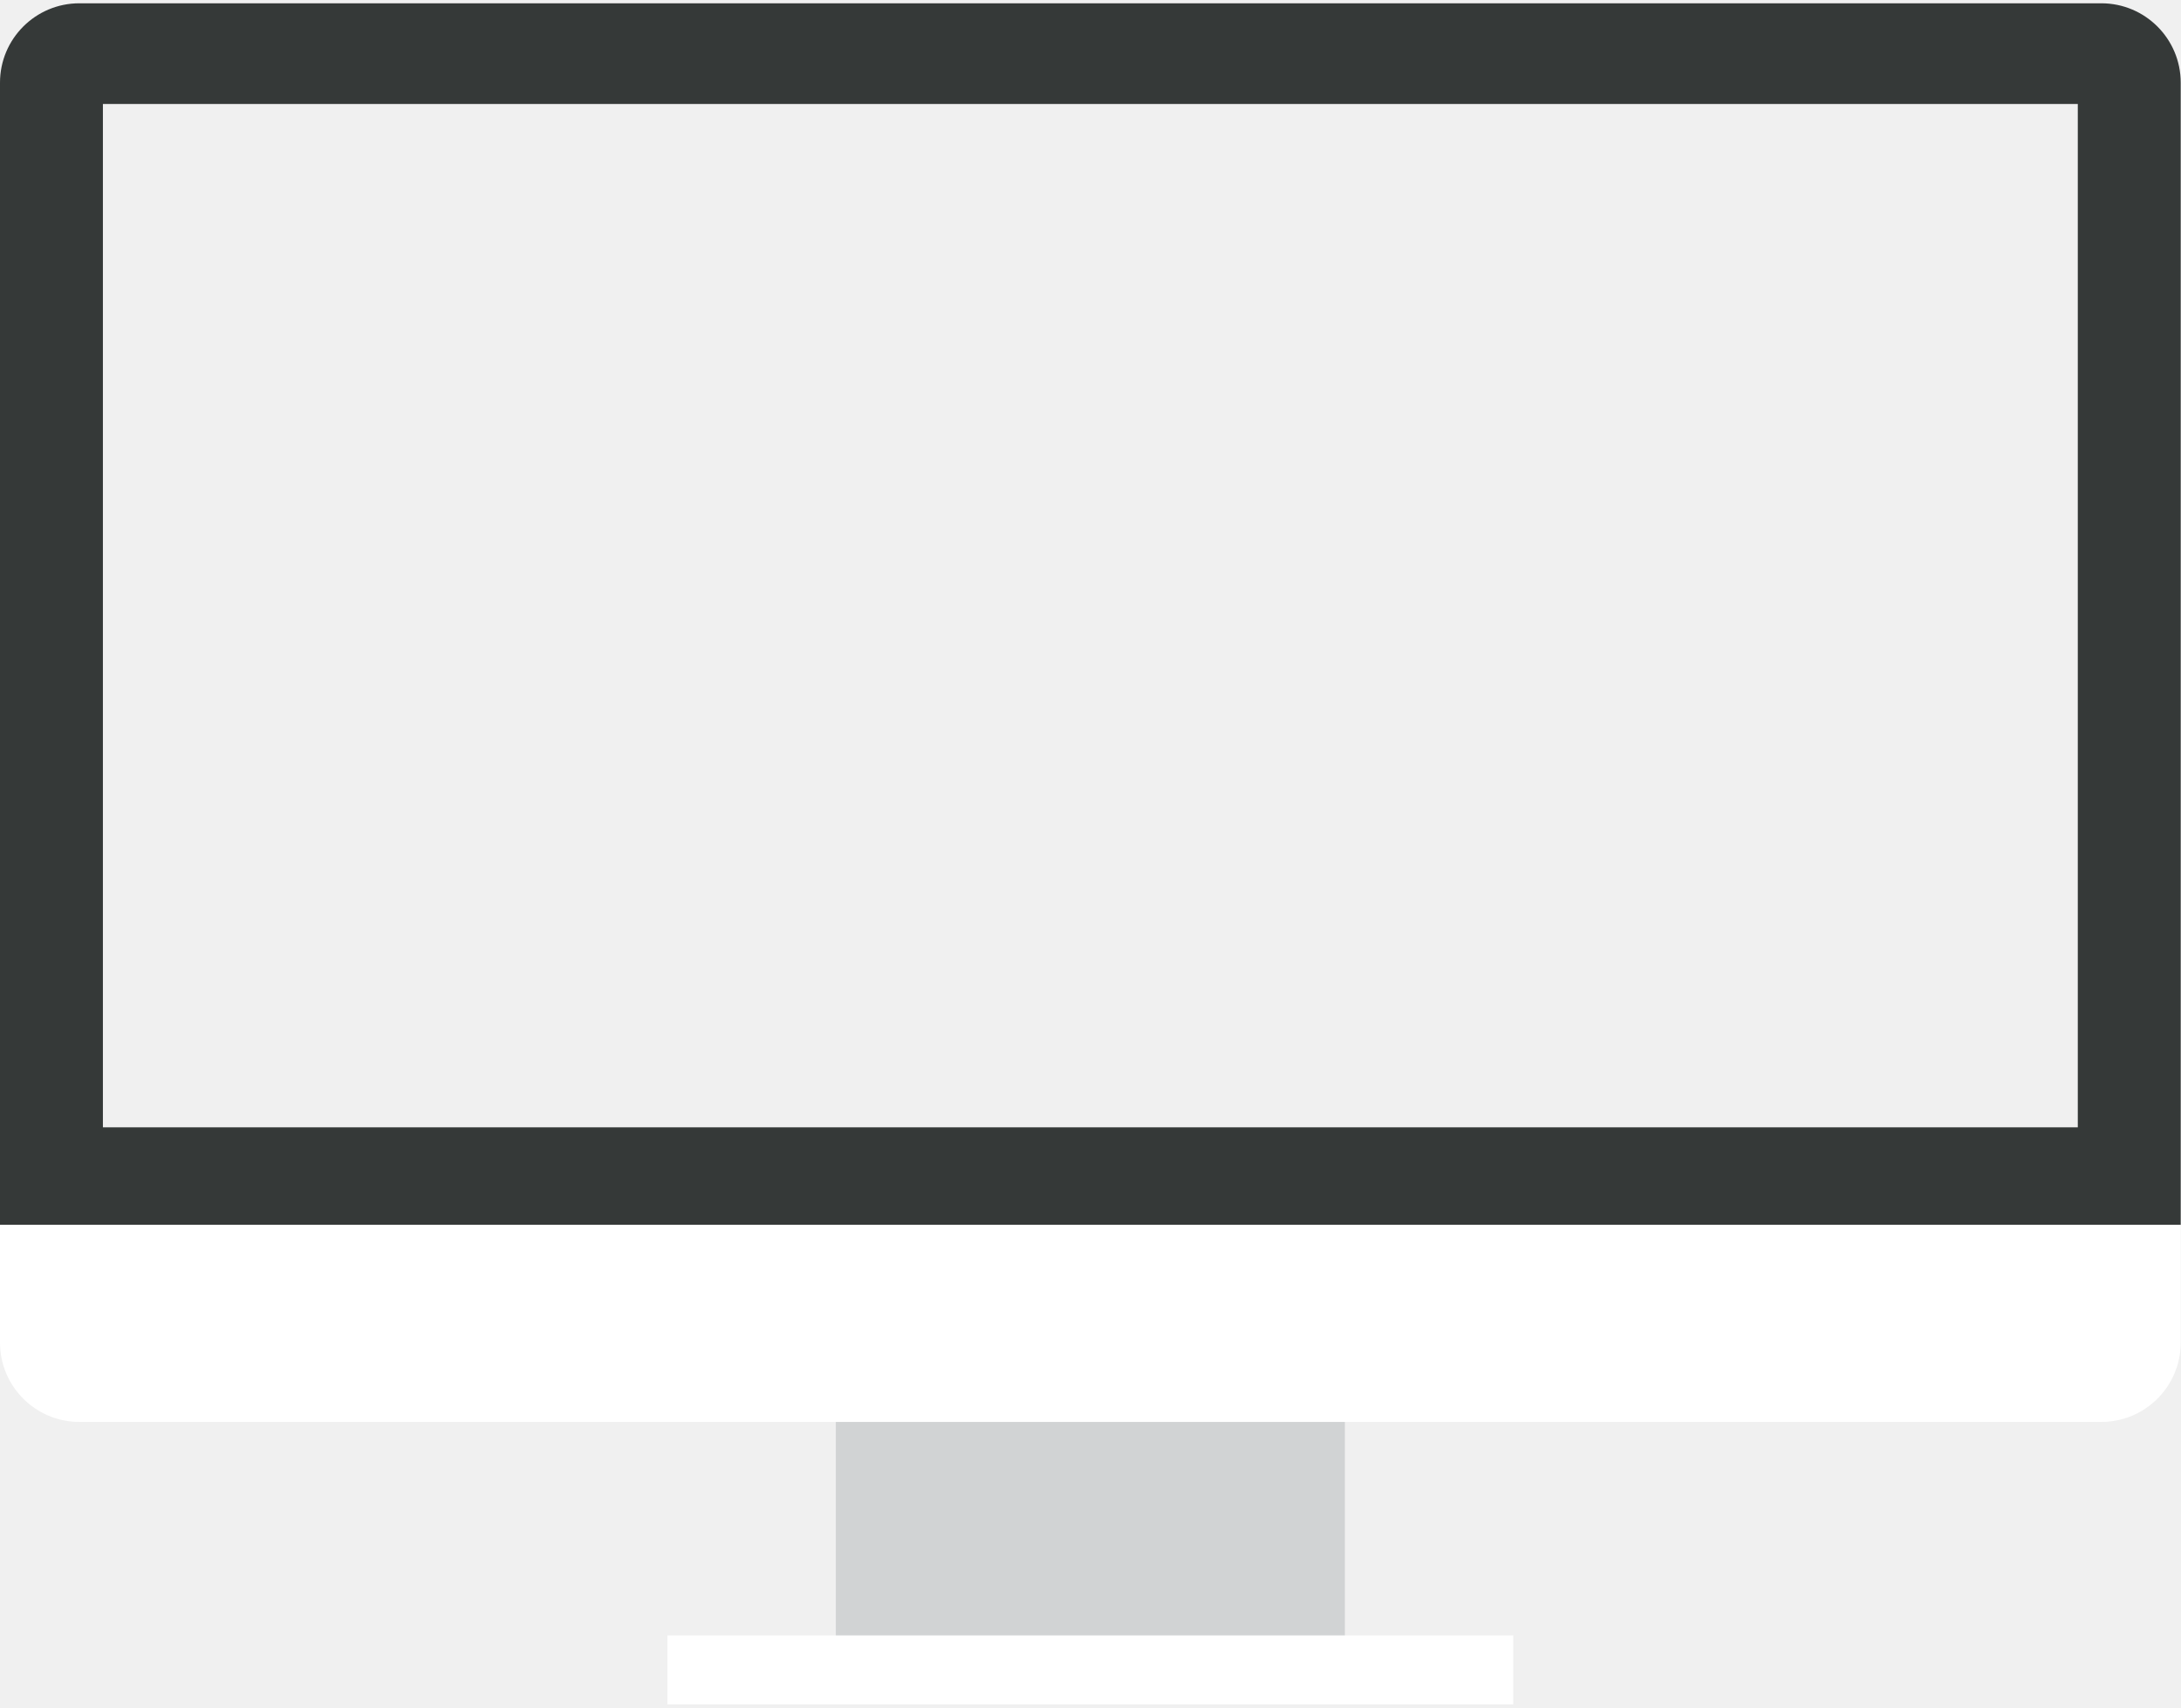
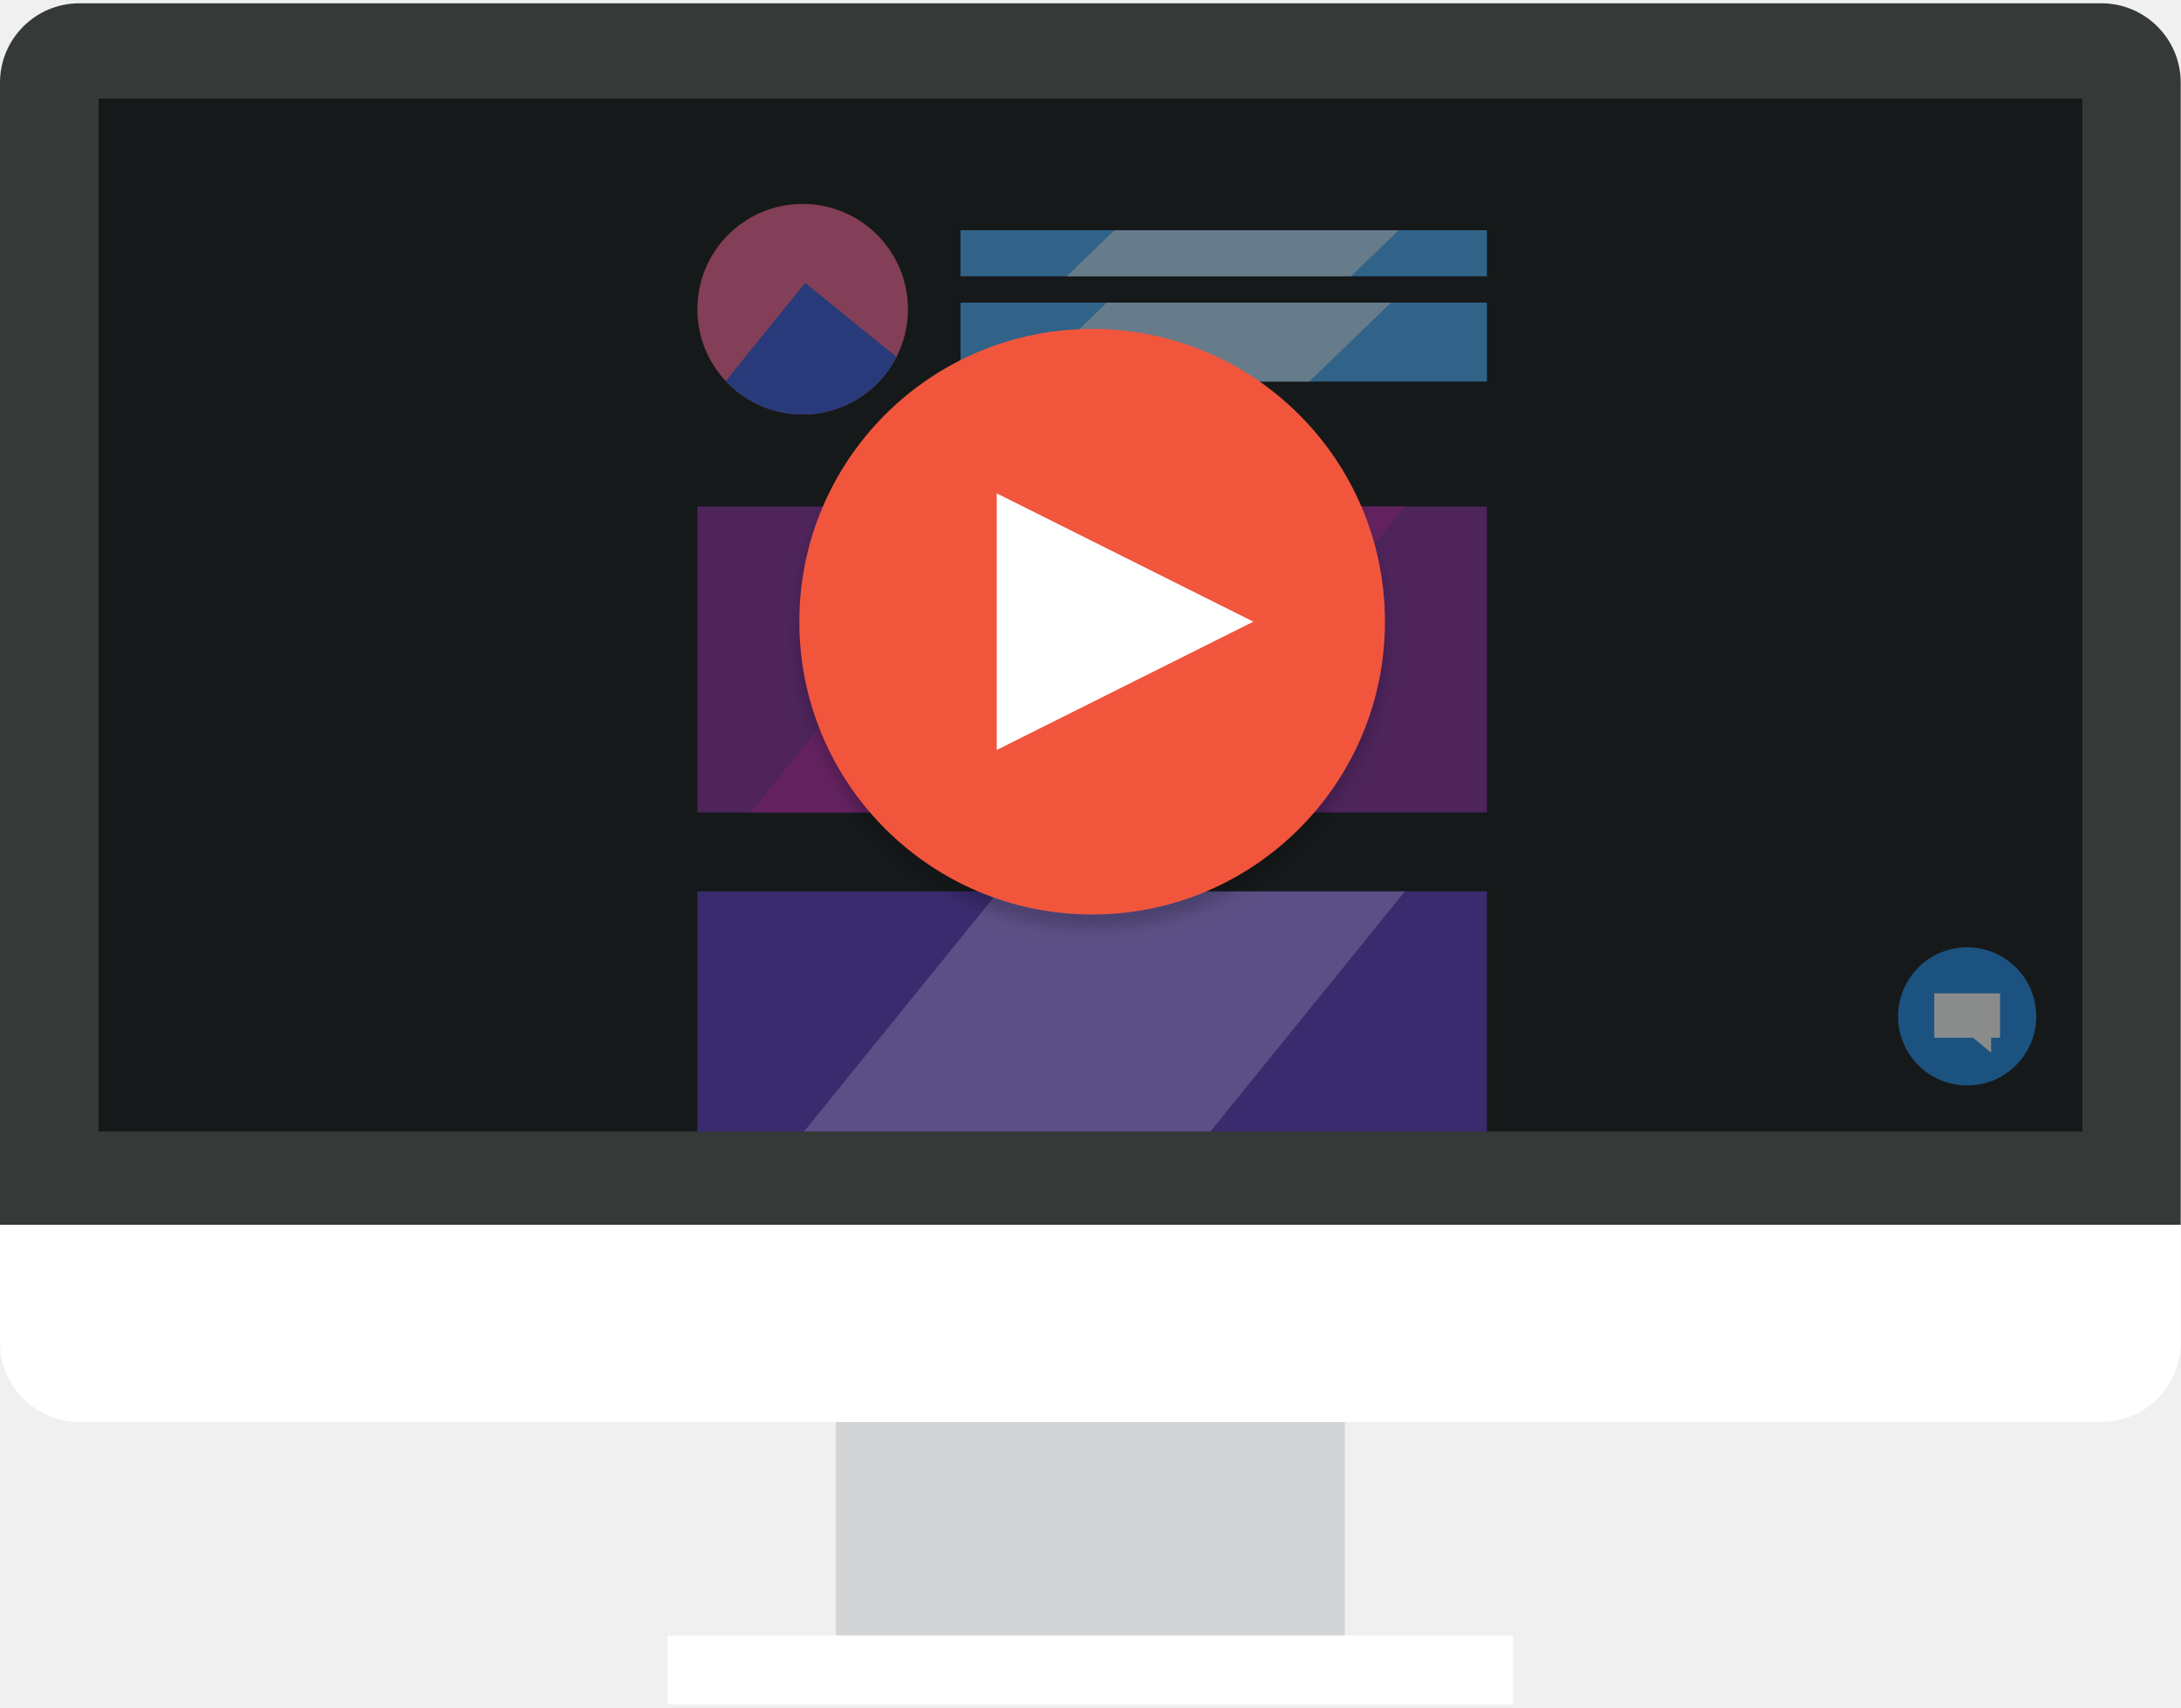
- <svg xmlns="http://www.w3.org/2000/svg" width="663px" height="519px" viewBox="0 0 663 519" version="1.1">
-   <defs />
-   <g id="Page-1" stroke="none" stroke-width="1" fill="none" fill-rule="evenodd">
-     <g id="monitor">
-       <g id="Page-1">
-         <polygon id="Fill-1" fill="#D1D3D4" points="254.082 508.167 408.828 508.167 408.828 424.306 254.082 424.306" />
-         <polygon id="Fill-2" fill="#FFFFFF" points="202.89 518.15 460.022 518.15 460.022 497.185 202.89 497.185" />
-         <g id="Group-6" transform="translate(0, 0.15)">
-           <path d="M31.282,342.58 L631.628,342.58 L631.628,31.467 L31.282,31.467 L31.282,342.58 Z M662.912,24.982 C662.912,11.654 652.105,0.85 638.777,0.85 L24.134,0.85 C10.807,0.85 0,11.654 0,24.982 L0,372.242 L662.912,372.242 L662.912,24.982 Z" id="Fill-3" fill="#353938" />
-           <path d="M0,372.242 L0,408.006 C0,421.334 10.807,432.14 24.134,432.14 L638.777,432.14 C652.105,432.14 662.912,421.334 662.912,408.006 L662.912,372.242 L0,372.242 Z" id="Fill-5" fill="#FFFFFF" />
+ <svg xmlns="http://www.w3.org/2000/svg" xmlns:xlink="http://www.w3.org/1999/xlink" width="663px" height="519px" viewBox="0 0 663 519" version="1.1">
+   <defs>
+     <rect id="path-1" x="0" y="0" width="603" height="314" />
+     <rect id="path-3" x="0" y="0" width="240" height="93" />
+     <rect id="path-5" x="0" y="0" width="160" height="24" />
+     <rect id="path-7" x="0" y="0" width="160" height="14" />
+     <circle id="path-9" cx="32" cy="32" r="32" />
+     <rect id="path-11" x="0" y="0" width="240" height="93" />
+     <filter x="-4.5%" y="-2.2%" width="109.0%" height="109.0%" filterUnits="objectBoundingBox" id="filter-13">
+       <feOffset dx="0" dy="4" in="SourceAlpha" result="shadowOffsetOuter1" />
+       <feGaussianBlur stdDeviation="2" in="shadowOffsetOuter1" result="shadowBlurOuter1" />
+       <feColorMatrix values="0 0 0 0 0   0 0 0 0 0   0 0 0 0 0  0 0 0 0.18 0" type="matrix" in="shadowBlurOuter1" result="shadowMatrixOuter1" />
+       <feMerge>
+         <feMergeNode in="shadowMatrixOuter1" />
+         <feMergeNode in="SourceGraphic" />
+       </feMerge>
+     </filter>
+   </defs>
+   <g id="monitor" stroke="none" stroke-width="1" fill="none" fill-rule="evenodd">
+     <g id="Page-1">
+       <polygon id="Fill-1" fill="#D1D3D4" points="254.082 508.167 408.828 508.167 408.828 424.306 254.082 424.306" />
+       <polygon id="Fill-2" fill="#FFFFFF" points="202.89 518.15 460.022 518.15 460.022 497.185 202.89 497.185" />
+       <g id="Group-6" transform="translate(0, 0.15)">
+         <path d="M31.282,342.58 L631.628,342.58 L631.628,31.467 L31.282,31.467 L31.282,342.58 Z M662.912,24.982 C662.912,11.654 652.105,0.85 638.777,0.85 L24.134,0.85 C10.807,0.85 0,11.654 0,24.982 L0,372.242 L662.912,372.242 L662.912,24.982 Z" id="Fill-3" fill="#353938" />
+         <path d="M0,372.242 L0,408.006 C0,421.334 10.807,432.14 24.134,432.14 L638.777,432.14 C652.105,432.14 662.912,421.334 662.912,408.006 L662.912,372.242 L0,372.242 Z" id="Fill-5" fill="#FFFFFF" />
+       </g>
+     </g>
+     <g id="Group-20-Copy" transform="translate(30, 30)">
+       <mask id="mask-2" fill="white">
+         <use xlink:href="#path-1" />
+       </mask>
+       <use id="Mask" fill="#16191A" xlink:href="#path-1" />
+       <g mask="url(#mask-2)">
+         <g transform="translate(182, 241)">
+           <mask id="mask-4" fill="white">
+             <use xlink:href="#path-3" />
+           </mask>
+           <use id="Rectangle-20" stroke="none" fill="#5F3DC4" fill-rule="evenodd" xlink:href="#path-3" />
+           <polygon id="Rectangle-29" stroke="none" fill="#B197FC" fill-rule="evenodd" opacity="0.8" mask="url(#mask-4)" points="149.586 -71.688 224.192 -11.273 74.414 173.688 -0.192 113.273" />
        </g>
+       </g>
+     </g>
+     <g id="Group-2" transform="translate(372, 104) scale(-1, 1) rotate(-180) translate(-372, -104) translate(292, 92)">
+       <mask id="mask-6" fill="white">
+         <use xlink:href="#path-5" />
+       </mask>
+       <use id="Rectangle-2" fill="#4DADF7" xlink:href="#path-5" />
+       <polygon id="Rectangle-31" fill-opacity="0.6" fill="#FFFFFF" mask="url(#mask-6)" points="19.36 -0.252 61.039 -43.412 146.64 39.252 104.961 82.412" />
+     </g>
+     <g id="Group-3" transform="translate(372, 77) scale(-1, 1) rotate(-180) translate(-372, -77) translate(292, 70)">
+       <mask id="mask-8" fill="white">
+         <use xlink:href="#path-7" />
+       </mask>
+       <use id="Rectangle-2-Copy" fill="#4DADF7" xlink:href="#path-7" />
+       <polygon id="Rectangle-31" fill-opacity="0.6" fill="#FFFFFF" mask="url(#mask-8)" points="12.36 -19.252 54.039 -62.412 139.64 20.252 97.961 63.412" />
+     </g>
+     <g id="Rectangle-30" transform="translate(212, 62)">
+       <mask id="mask-10" fill="white">
+         <use xlink:href="#path-9" />
+       </mask>
+       <use id="Mask" fill="#F06595" xlink:href="#path-9" />
+       <polygon fill="#3B5BDB" mask="url(#mask-10)" points="32.751 24 90.26 70.57 35.509 138.181 -22 91.612" />
+     </g>
+     <g id="Group-9" transform="translate(577, 288)">
+       <circle id="Oval-8" fill="#228AE6" cx="21" cy="21" r="21" />
+       <rect id="Rectangle-32" fill="#FFFFFF" x="11" y="14" width="20" height="13.5" />
+       <polygon id="Rectangle-3" fill="#FFFFFF" points="17.364 17.6 28.273 17.6 28.273 32 17.364 23" />
+     </g>
+     <g id="Group-20" transform="translate(212, 154)">
+       <mask id="mask-12" fill="white">
+         <use xlink:href="#path-11" />
+       </mask>
+       <use id="Rectangle-20" fill="#862E9C" xlink:href="#path-11" />
+       <polygon id="Rectangle-29" fill="#B12AA4" mask="url(#mask-12)" points="149.586 -71.688 224.192 -11.273 74.414 173.688 -0.192 113.273" />
+     </g>
+     <g id="Group-21" transform="translate(30, 30)">
+       <rect id="Rectangle" fill="#16191A" opacity="0.5" x="0" y="0" width="603" height="314" />
+       <g id="Group-8" filter="url(#filter-13)" transform="translate(213, 70)">
+         <circle id="Oval-7" fill="#F1563E" cx="89" cy="89" r="89" />
+         <polygon id="Triangle-2" fill="#FFFFFF" points="138 89 60 128 60 50" />
      </g>
    </g>
  </g>
</svg>
